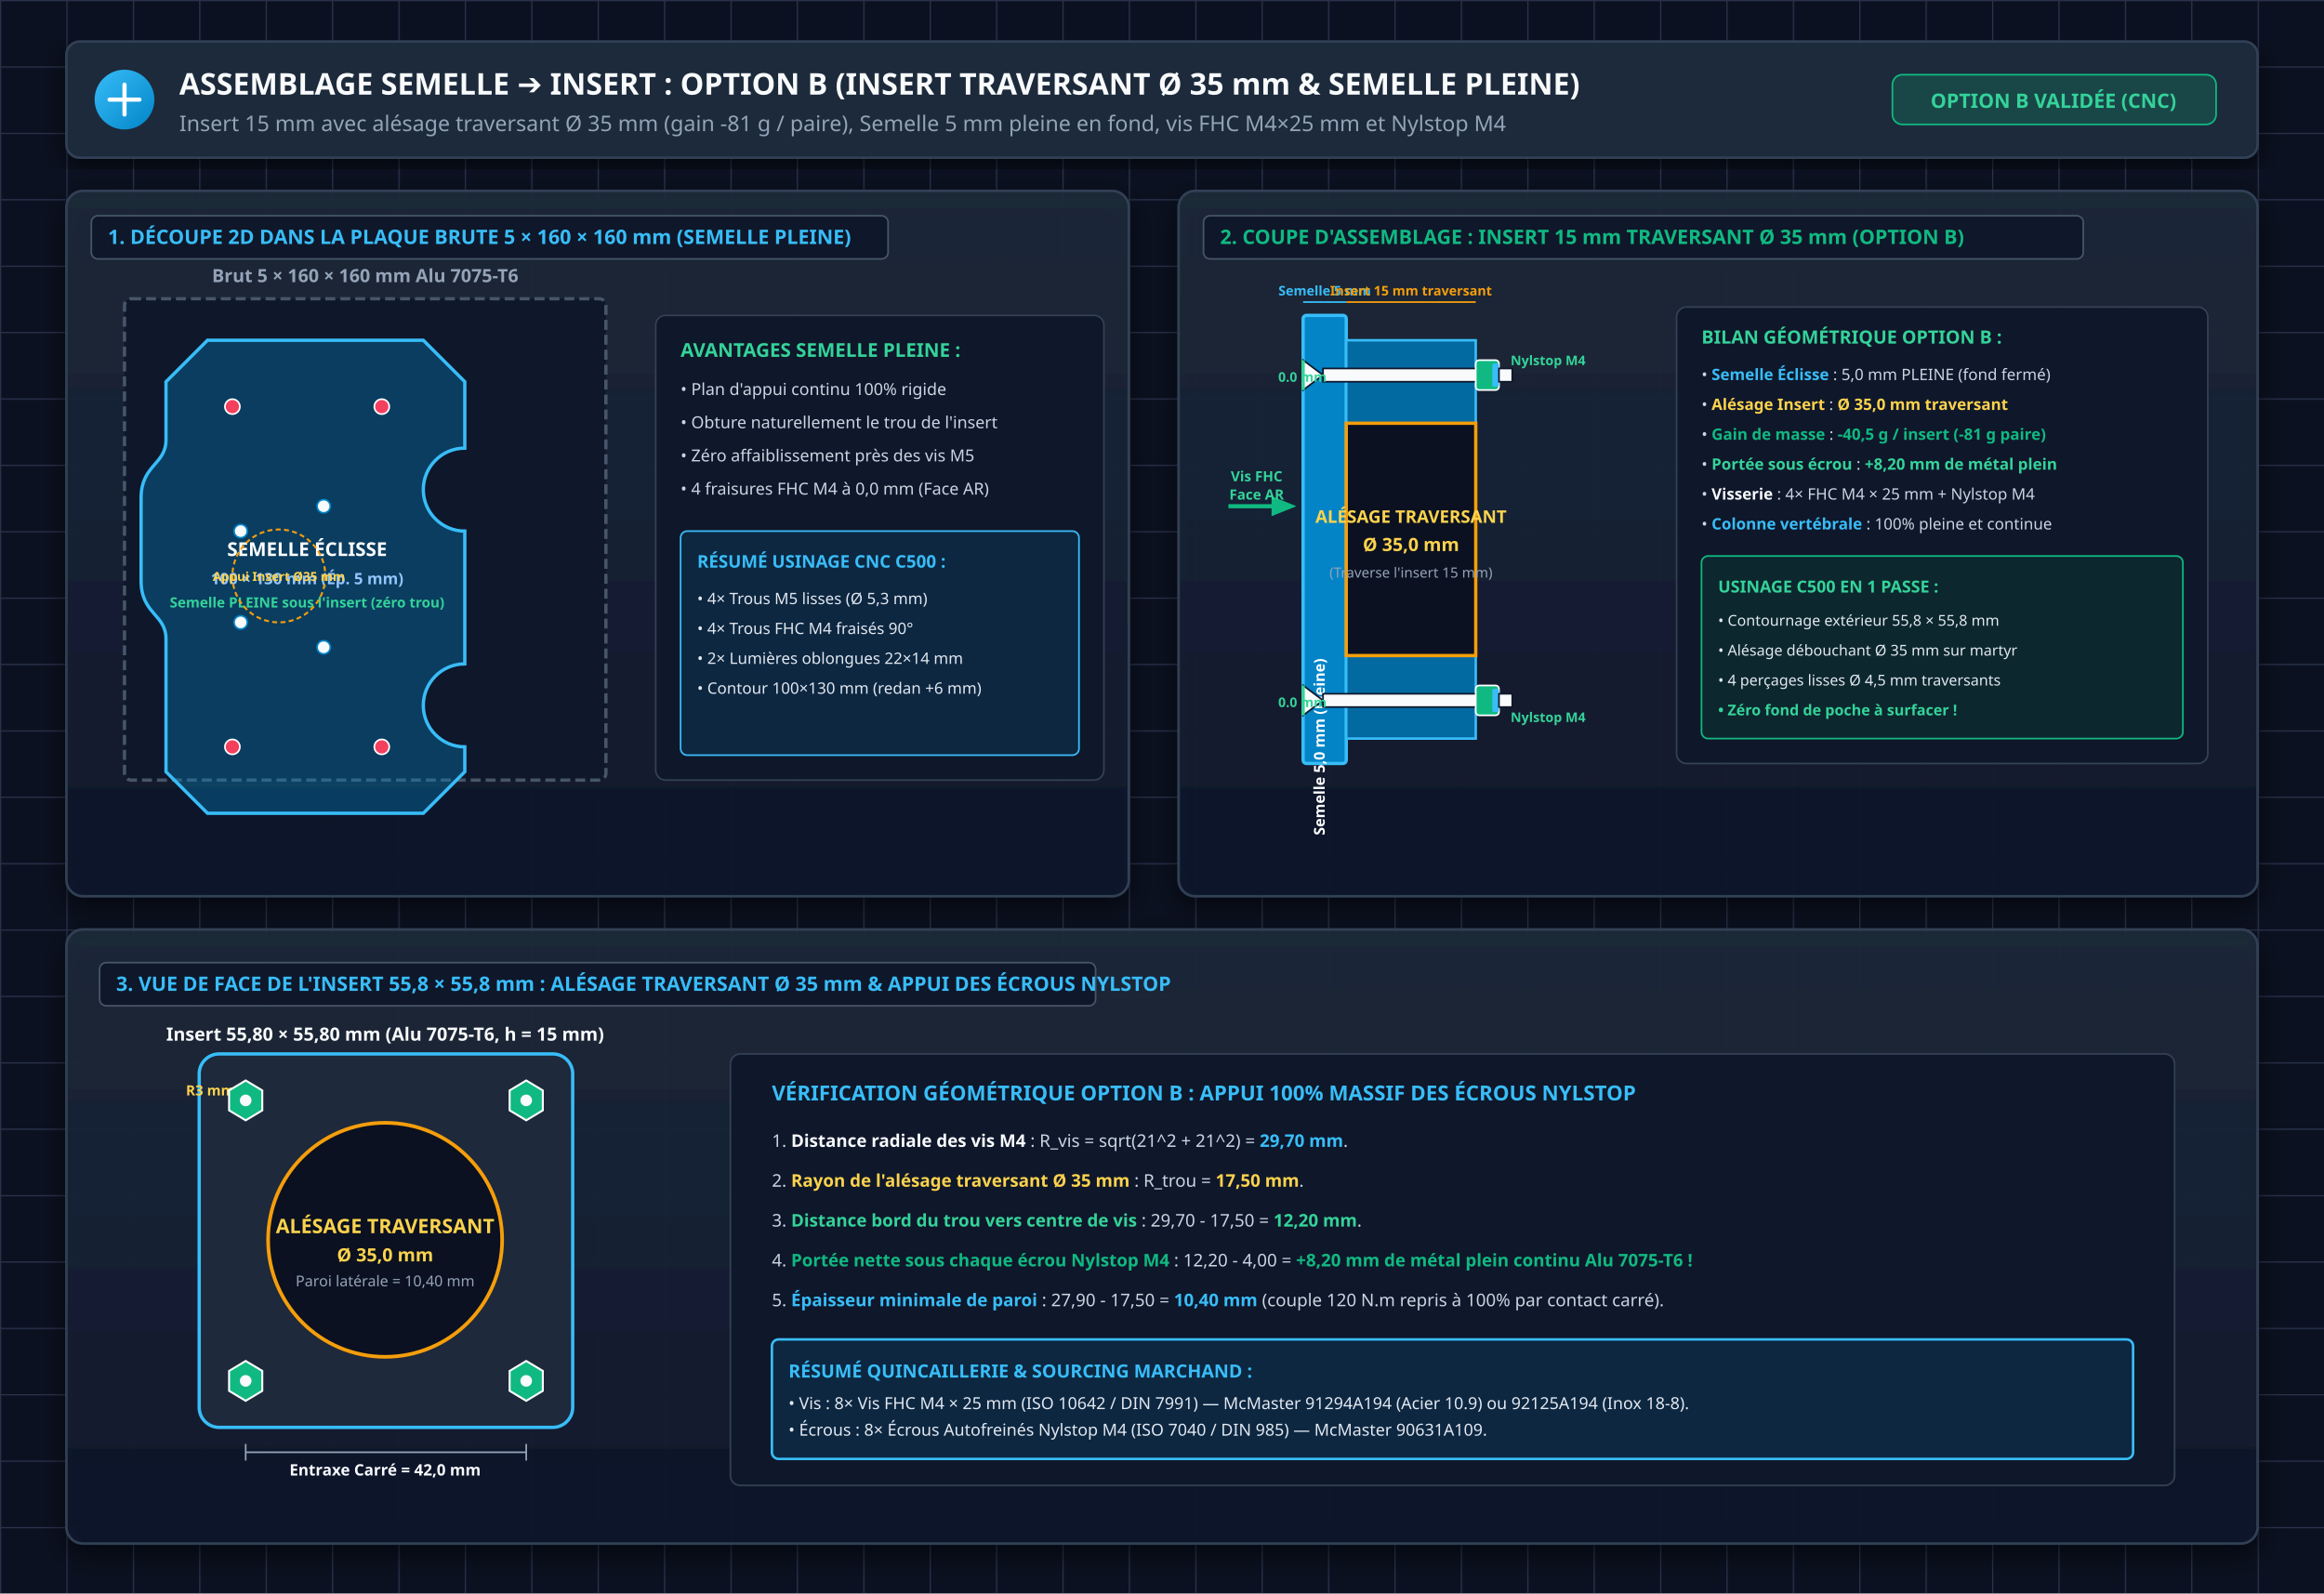
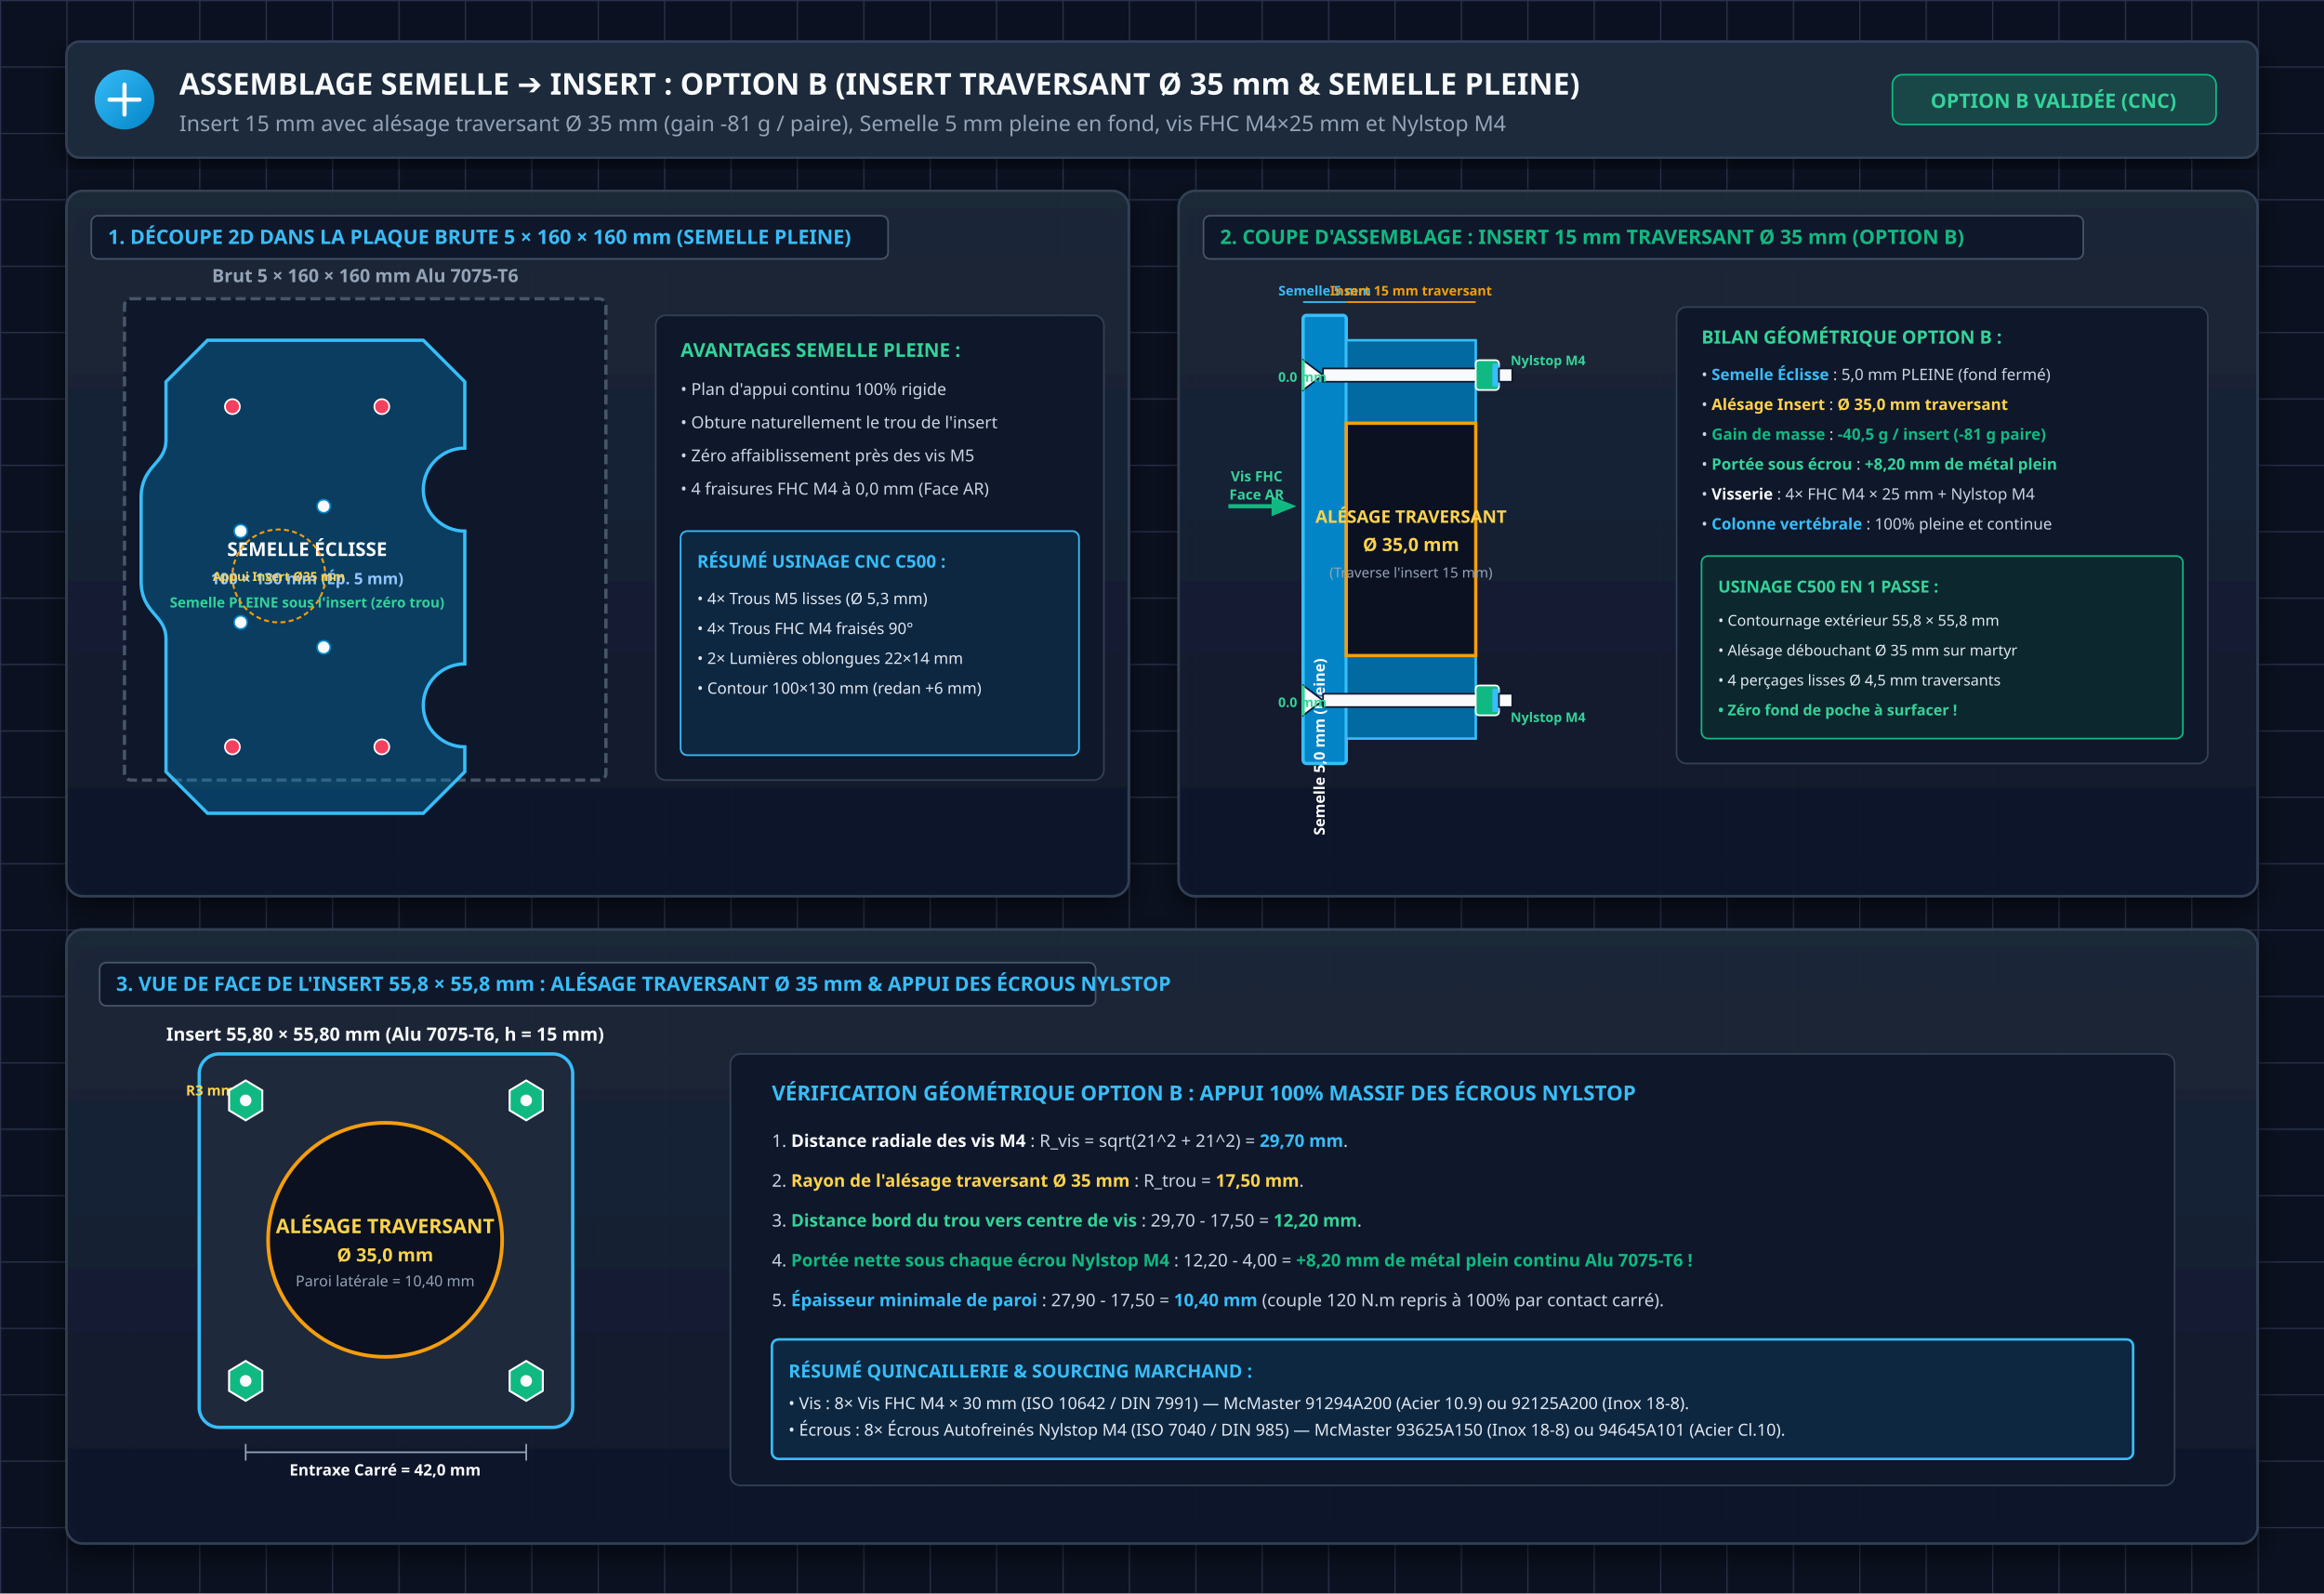
<svg xmlns="http://www.w3.org/2000/svg" viewBox="0 0 1400 960" width="100%" height="100%">
  <defs>
    <pattern id="grid-pattern-fhc-v3" width="40" height="40" patternUnits="userSpaceOnUse">
      <path d="M 40 0 L 0 0 0 40" fill="none" stroke="#1e293b" stroke-width="1" />
      <path d="M 200 0 L 0 0 0 200" fill="none" stroke="#2a324b" stroke-width="1.5" />
    </pattern>
    <linearGradient id="grad-sky-fhc" x1="0%" y1="0%" x2="100%" y2="100%">
      <stop offset="0%" stop-color="#38bdf8" />
      <stop offset="100%" stop-color="#0284c7" />
    </linearGradient>
    <linearGradient id="grad-amber-fhc" x1="0%" y1="0%" x2="100%" y2="100%">
      <stop offset="0%" stop-color="#f59e0b" />
      <stop offset="100%" stop-color="#b45309" />
    </linearGradient>
    <linearGradient id="grad-emerald-fhc" x1="0%" y1="0%" x2="100%" y2="100%">
      <stop offset="0%" stop-color="#10b981" />
      <stop offset="100%" stop-color="#047857" />
    </linearGradient>
    <linearGradient id="grad-rose-fhc" x1="0%" y1="0%" x2="100%" y2="100%">
      <stop offset="0%" stop-color="#f43f5e" />
      <stop offset="100%" stop-color="#be123c" />
    </linearGradient>
    <linearGradient id="grad-card-fhc" x1="0%" y1="0%" x2="0%" y2="100%">
      <stop offset="0%" stop-color="#1e293b" stop-opacity="0.95" />
      <stop offset="100%" stop-color="#0f172a" stop-opacity="0.95" />
    </linearGradient>
    <marker id="arrow-fhc" viewBox="0 0 10 10" refX="6" refY="5" markerWidth="6" markerHeight="6" orient="auto-start-reverse">
      <path d="M 0 1 L 10 5 L 0 9 z" fill="#10b981" />
    </marker>
    <filter id="drop-shadow-fhc" x="-10%" y="-10%" width="120%" height="120%">
      <feDropShadow dx="0" dy="6" stdDeviation="8" flood-color="#000000" flood-opacity="0.6" />
    </filter>
  </defs>
  <rect width="1400" height="960" fill="#0b1120" />
  <rect width="1400" height="960" fill="url(#grid-pattern-fhc-v3)" />
  <g transform="translate(40, 25)">
    <rect width="1320" height="70" rx="8" fill="#1e293b" stroke="#334155" stroke-width="1.5" filter="url(#drop-shadow-fhc)" />
    <circle cx="35" cy="35" r="18" fill="url(#grad-sky-fhc)" />
    <path d="M 26 35 L 44 35 M 35 26 L 35 44" stroke="#ffffff" stroke-width="2.5" stroke-linecap="round" />
    <text x="68" y="32" font-family="'Segoe UI', sans-serif" font-size="18" font-weight="700" fill="#f8fafc">
      ASSEMBLAGE SEMELLE ➔ INSERT : OPTION B (INSERT TRAVERSANT Ø 35 mm &amp; SEMELLE PLEINE)
    </text>
    <text x="68" y="54" font-family="'Segoe UI', sans-serif" font-size="13" font-weight="500" fill="#94a3b8">
      Insert 15 mm avec alésage traversant Ø 35 mm (gain -81 g / paire), Semelle 5 mm pleine en fond, vis FHC M4×25 mm et Nylstop M4
    </text>
    <rect x="1100" y="20" width="195" height="30" rx="6" fill="#10b981" fill-opacity="0.2" stroke="#10b981" stroke-width="1" />
    <text x="1197" y="40" text-anchor="middle" font-family="'Segoe UI', sans-serif" font-size="12" font-weight="700" fill="#34d399">
      OPTION B VALIDÉE (CNC)
    </text>
  </g>
  <g transform="translate(40, 115)">
    <rect width="640" height="425" rx="10" fill="url(#grad-card-fhc)" stroke="#334155" stroke-width="1.5" filter="url(#drop-shadow-fhc)" />
    <rect x="15" y="15" width="480" height="26" rx="4" fill="#0f172a" stroke="#475569" stroke-width="1" />
    <text x="25" y="32" font-family="'Segoe UI', sans-serif" font-size="12" font-weight="700" fill="#38bdf8">
      1. DÉCOUPE 2D DANS LA PLAQUE BRUTE 5 × 160 × 160 mm (SEMELLE PLEINE)
    </text>
    <g transform="translate(35, 65)">
      <rect x="0" y="0" width="290" height="290" rx="4" fill="#0f172a" stroke="#475569" stroke-width="2" stroke-dasharray="6,3" />
      <text x="145" y="-10" text-anchor="middle" font-family="'Segoe UI', sans-serif" font-size="11" font-weight="700" fill="#94a3b8">Brut 5 × 160 × 160 mm Alu 7075-T6</text>
      <g transform="translate(25, 25)">
        <path d="           M 25 0            L 155 0            L 180 25            L 180 65            A 22 22 0 0 0 180 115            L 180 155            L 180 195            A 22 22 0 0 0 180 245            L 180 260            L 155 285            L 25 285            L 0 260            L 0 180            C 0 165 -15 165 -15 145            L -15 95            C -15 75 0 75 0 60            L 0 25            Z         " fill="#0284c7" fill-opacity="0.35" stroke="#38bdf8" stroke-width="2" />
        <text x="85" y="130" text-anchor="middle" font-family="'Segoe UI', sans-serif" font-size="11.5" font-weight="700" fill="#ffffff">SEMELLE ÉCLISSE</text>
        <text x="85" y="147" text-anchor="middle" font-family="'Segoe UI', sans-serif" font-size="9.5" font-weight="600" fill="#93c5fd">100 × 130 mm (Ép. 5 mm)</text>
        <text x="85" y="161" text-anchor="middle" font-family="'Segoe UI', sans-serif" font-size="8.5" font-weight="600" fill="#34d399">Semelle PLEINE sous l'insert (zéro trou)</text>
        <circle cx="68" cy="142" r="28" fill="none" stroke="#f59e0b" stroke-width="1.2" stroke-dasharray="3,2" />
        <text x="68" y="145" text-anchor="middle" font-family="'Segoe UI', sans-serif" font-size="7.5" font-weight="700" fill="#fcd34d">Appui Insert Ø35 mm</text>
        <circle cx="45" cy="115" r="4" fill="#f8fafc" stroke="#0284c7" stroke-width="1" />
        <circle cx="95" cy="100" r="4" fill="#f8fafc" stroke="#0284c7" stroke-width="1" />
        <circle cx="45" cy="170" r="4" fill="#f8fafc" stroke="#0284c7" stroke-width="1" />
        <circle cx="95" cy="185" r="4" fill="#f8fafc" stroke="#0284c7" stroke-width="1" />
        <circle cx="40" cy="40" r="4.5" fill="#f43f5e" stroke="#ffffff" stroke-width="1" />
        <circle cx="130" cy="40" r="4.5" fill="#f43f5e" stroke="#ffffff" stroke-width="1" />
        <circle cx="40" cy="245" r="4.5" fill="#f43f5e" stroke="#ffffff" stroke-width="1" />
        <circle cx="130" cy="245" r="4.5" fill="#f43f5e" stroke="#ffffff" stroke-width="1" />
      </g>
      <g transform="translate(320, 10)">
        <rect width="270" height="280" rx="6" fill="#0f172a" stroke="#334155" stroke-width="1" />
        <text x="15" y="25" font-family="'Segoe UI', sans-serif" font-size="11.5" font-weight="700" fill="#34d399">AVANTAGES SEMELLE PLEINE :</text>
        <text x="15" y="48" font-family="'Segoe UI', sans-serif" font-size="10" fill="#cbd5e1">• Plan d'appui continu 100% rigide</text>
        <text x="15" y="68" font-family="'Segoe UI', sans-serif" font-size="10" fill="#cbd5e1">• Obture naturellement le trou de l'insert</text>
        <text x="15" y="88" font-family="'Segoe UI', sans-serif" font-size="10" fill="#cbd5e1">• Zéro affaiblissement près des vis M5</text>
        <text x="15" y="108" font-family="'Segoe UI', sans-serif" font-size="10" fill="#cbd5e1">• 4 fraisures FHC M4 à 0,0 mm (Face AR)</text>
        <rect x="15" y="130" width="240" height="135" rx="4" fill="#0284c7" fill-opacity="0.15" stroke="#38bdf8" stroke-width="1" />
        <text x="25" y="152" font-family="'Segoe UI', sans-serif" font-size="10.5" font-weight="700" fill="#38bdf8">RÉSUMÉ USINAGE CNC C500 :</text>
        <text x="25" y="174" font-family="'Segoe UI', sans-serif" font-size="9.5" fill="#e2e8f0">• 4× Trous M5 lisses (Ø 5,3 mm)</text>
        <text x="25" y="192" font-family="'Segoe UI', sans-serif" font-size="9.5" fill="#e2e8f0">• 4× Trous FHC M4 fraisés 90°</text>
        <text x="25" y="210" font-family="'Segoe UI', sans-serif" font-size="9.5" fill="#e2e8f0">• 2× Lumières oblongues 22×14 mm</text>
        <text x="25" y="228" font-family="'Segoe UI', sans-serif" font-size="9.5" fill="#e2e8f0">• Contour 100×130 mm (redan +6 mm)</text>
      </g>
    </g>
  </g>
  <g transform="translate(710, 115)">
    <rect width="650" height="425" rx="10" fill="url(#grad-card-fhc)" stroke="#334155" stroke-width="1.5" filter="url(#drop-shadow-fhc)" />
    <rect x="15" y="15" width="530" height="26" rx="4" fill="#0f172a" stroke="#475569" stroke-width="1" />
    <text x="25" y="32" font-family="'Segoe UI', sans-serif" font-size="12" font-weight="700" fill="#10b981">
      2. COUPE D'ASSEMBLAGE : INSERT 15 mm TRAVERSANT Ø 35 mm (OPTION B)
    </text>
    <g transform="translate(25, 55)">
      <g transform="translate(0, 75)">
        <path d="M 5 60 L 40 60" stroke="#10b981" stroke-width="2.5" marker-end="url(#arrow-fhc)" />
        <text x="22" y="45" text-anchor="middle" font-family="'Segoe UI', sans-serif" font-size="8.5" font-weight="700" fill="#34d399">Vis FHC</text>
        <text x="22" y="56" text-anchor="middle" font-family="'Segoe UI', sans-serif" font-size="8.5" font-weight="700" fill="#34d399">Face AR</text>
      </g>
      <rect x="50" y="20" width="26" height="270" rx="2" fill="#0284c7" stroke="#38bdf8" stroke-width="2" />
      <text x="63" y="280" text-anchor="middle" font-family="'Segoe UI', sans-serif" font-size="9" font-weight="700" fill="#ffffff" transform="rotate(-90,63,280)">Semelle 5,0 mm (Pleine)</text>
      <rect x="76" y="35" width="78" height="50" fill="#0369a1" stroke="#38bdf8" stroke-width="1.5" />
      <rect x="76" y="225" width="78" height="50" fill="#0369a1" stroke="#38bdf8" stroke-width="1.5" />
      <rect x="76" y="85" width="78" height="140" fill="#0b1120" stroke="#f59e0b" stroke-width="2" />
      <text x="115" y="145" text-anchor="middle" font-family="'Segoe UI', sans-serif" font-size="10.5" font-weight="700" fill="#fcd34d">ALÉSAGE TRAVERSANT</text>
      <text x="115" y="162" text-anchor="middle" font-family="'Segoe UI', sans-serif" font-size="11" font-weight="700" fill="#fcd34d">Ø 35,0 mm</text>
      <text x="115" y="178" text-anchor="middle" font-family="'Segoe UI', sans-serif" font-size="8.5" fill="#94a3b8">(Traverse l'insert 15 mm)</text>
      <line x1="50" y1="12" x2="76" y2="12" stroke="#38bdf8" stroke-width="1" />
      <text x="63" y="8" text-anchor="middle" font-family="'Segoe UI', sans-serif" font-size="8" font-weight="700" fill="#38bdf8">Semelle 5 mm</text>
      <line x1="76" y1="12" x2="154" y2="12" stroke="#f59e0b" stroke-width="1" />
      <text x="115" y="8" text-anchor="middle" font-family="'Segoe UI', sans-serif" font-size="8" font-weight="700" fill="#f59e0b">Insert 15 mm traversant</text>
      <polygon points="50,47 62,56 50,65" fill="#f8fafc" stroke="#0f172a" />
      <rect x="62" y="52" width="102" height="8" fill="#f8fafc" stroke="#0f172a" />
      <line x1="50" y1="47" x2="50" y2="65" stroke="#34d399" stroke-width="2" />
      <text x="35" y="60" font-family="'Segoe UI', sans-serif" font-size="8" font-weight="700" fill="#34d399">0.0 mm</text>
      <rect x="154" y="47" width="14" height="18" rx="2" fill="#10b981" stroke="#ffffff" stroke-width="1" />
      <rect x="164" y="49" width="4" height="14" rx="1" fill="#38bdf8" />
      <text x="175" y="50" font-family="'Segoe UI', sans-serif" font-size="8" font-weight="700" fill="#34d399">Nylstop M4</text>
      <rect x="168" y="52" width="8" height="8" fill="#f8fafc" stroke="#0f172a" />
      <polygon points="50,243 62,252 50,261" fill="#f8fafc" stroke="#0f172a" />
      <rect x="62" y="248" width="102" height="8" fill="#f8fafc" stroke="#0f172a" />
      <line x1="50" y1="243" x2="50" y2="261" stroke="#34d399" stroke-width="2" />
      <text x="35" y="256" font-family="'Segoe UI', sans-serif" font-size="8" font-weight="700" fill="#34d399">0.0 mm</text>
      <rect x="154" y="243" width="14" height="18" rx="2" fill="#10b981" stroke="#ffffff" stroke-width="1" />
      <rect x="164" y="245" width="4" height="14" rx="1" fill="#38bdf8" />
      <text x="175" y="265" font-family="'Segoe UI', sans-serif" font-size="8" font-weight="700" fill="#34d399">Nylstop M4</text>
      <rect x="168" y="248" width="8" height="8" fill="#f8fafc" stroke="#0f172a" />
      <g transform="translate(275, 15)">
        <rect width="320" height="275" rx="6" fill="#0f172a" stroke="#334155" stroke-width="1" />
        <text x="15" y="22" font-family="'Segoe UI', sans-serif" font-size="11" font-weight="700" fill="#34d399">BILAN GÉOMÉTRIQUE OPTION B :</text>
        <text x="15" y="44" font-family="'Segoe UI', sans-serif" font-size="9.5" fill="#cbd5e1">• <tspan font-weight="700" fill="#38bdf8">Semelle Éclisse</tspan> : 5,0 mm PLEINE (fond fermé)</text>
        <text x="15" y="62" font-family="'Segoe UI', sans-serif" font-size="9.5" fill="#cbd5e1">• <tspan font-weight="700" fill="#fcd34d">Alésage Insert</tspan> : <tspan font-weight="700" fill="#fcd34d">Ø 35,0 mm traversant</tspan>
        </text>
        <text x="15" y="80" font-family="'Segoe UI', sans-serif" font-size="9.5" fill="#cbd5e1">• <tspan font-weight="700" fill="#10b981">Gain de masse</tspan> : <tspan font-weight="700" fill="#10b981">-40,5 g / insert (-81 g paire)</tspan>
        </text>
        <text x="15" y="98" font-family="'Segoe UI', sans-serif" font-size="9.5" fill="#cbd5e1">• <tspan font-weight="700" fill="#34d399">Portée sous écrou</tspan> : <tspan font-weight="700" fill="#34d399">+8,20 mm de métal plein</tspan>
        </text>
        <text x="15" y="116" font-family="'Segoe UI', sans-serif" font-size="9.5" fill="#cbd5e1">• <tspan font-weight="700" fill="#f8fafc">Visserie</tspan> : 4× FHC M4 × 25 mm + Nylstop M4</text>
        <text x="15" y="134" font-family="'Segoe UI', sans-serif" font-size="9.5" fill="#cbd5e1">• <tspan font-weight="700" fill="#38bdf8">Colonne vertébrale</tspan> : 100% pleine et continue</text>
        <rect x="15" y="150" width="290" height="110" rx="4" fill="#064e3b" fill-opacity="0.3" stroke="#10b981" stroke-width="1" />
        <text x="25" y="172" font-family="'Segoe UI', sans-serif" font-size="10" font-weight="700" fill="#34d399">USINAGE C500 EN 1 PASSE :</text>
        <text x="25" y="192" font-family="'Segoe UI', sans-serif" font-size="9" fill="#e2e8f0">• Contournage extérieur 55,8 × 55,8 mm</text>
        <text x="25" y="210" font-family="'Segoe UI', sans-serif" font-size="9" fill="#e2e8f0">• Alésage débouchant Ø 35 mm sur martyr</text>
        <text x="25" y="228" font-family="'Segoe UI', sans-serif" font-size="9" fill="#e2e8f0">• 4 perçages lisses Ø 4,5 mm traversants</text>
        <text x="25" y="246" font-family="'Segoe UI', sans-serif" font-size="9" font-weight="700" fill="#34d399">• Zéro fond de poche à surfacer !</text>
      </g>
    </g>
  </g>
  <g transform="translate(40, 560)">
    <rect width="1320" height="370" rx="10" fill="url(#grad-card-fhc)" stroke="#334155" stroke-width="1.5" filter="url(#drop-shadow-fhc)" />
    <rect x="20" y="20" width="600" height="26" rx="4" fill="#0f172a" stroke="#475569" stroke-width="1" />
    <text x="30" y="37" font-family="'Segoe UI', sans-serif" font-size="12" font-weight="700" fill="#38bdf8">
      3. VUE DE FACE DE L'INSERT 55,8 × 55,8 mm : ALÉSAGE TRAVERSANT Ø 35 mm &amp; APPUI DES ÉCROUS NYLSTOP
    </text>
    <g transform="translate(30, 60)">
      <g transform="translate(50, 15)">
        <rect x="0" y="0" width="225" height="225" rx="12" fill="#1e293b" stroke="#38bdf8" stroke-width="2" />
        <text x="112" y="-8" text-anchor="middle" font-family="'Segoe UI', sans-serif" font-size="11" font-weight="700" fill="#f8fafc">Insert 55,80 × 55,80 mm (Alu 7075-T6, h = 15 mm)</text>
        <text x="-8" y="25" font-family="'Segoe UI', sans-serif" font-size="8.5" font-weight="700" fill="#fcd34d">R3 mm</text>
        <circle cx="112" cy="112" r="70.5" fill="#0b1120" stroke="#f59e0b" stroke-width="2.2" />
        <text x="112" y="108" text-anchor="middle" font-family="'Segoe UI', sans-serif" font-size="12" font-weight="700" fill="#fcd34d">ALÉSAGE TRAVERSANT</text>
        <text x="112" y="125" text-anchor="middle" font-family="'Segoe UI', sans-serif" font-size="11" font-weight="700" fill="#fcd34d">Ø 35,0 mm</text>
        <text x="112" y="140" text-anchor="middle" font-family="'Segoe UI', sans-serif" font-size="9" fill="#94a3b8">Paroi latérale = 10,40 mm</text>
        <polygon points="28,16 38,22 38,34 28,40 18,34 18,22" fill="#10b981" stroke="#ffffff" stroke-width="1.2" />
        <circle cx="28" cy="28" r="3.5" fill="#f8fafc" />
        <polygon points="197,16 207,22 207,34 197,40 187,34 187,22" fill="#10b981" stroke="#ffffff" stroke-width="1.2" />
        <circle cx="197" cy="28" r="3.5" fill="#f8fafc" />
        <polygon points="28,185 38,191 38,203 28,209 18,203 18,191" fill="#10b981" stroke="#ffffff" stroke-width="1.2" />
        <circle cx="28" cy="197" r="3.5" fill="#f8fafc" />
        <polygon points="197,185 207,191 207,203 197,209 187,203 187,191" fill="#10b981" stroke="#ffffff" stroke-width="1.2" />
        <circle cx="197" cy="197" r="3.5" fill="#f8fafc" />
        <line x1="28" y1="240" x2="197" y2="240" stroke="#94a3b8" stroke-width="1" />
        <line x1="28" y1="235" x2="28" y2="245" stroke="#94a3b8" stroke-width="1" />
        <line x1="197" y1="235" x2="197" y2="245" stroke="#94a3b8" stroke-width="1" />
        <text x="112" y="254" text-anchor="middle" font-family="'Segoe UI', sans-serif" font-size="9.5" font-weight="700" fill="#f8fafc">Entraxe Carré = 42,0 mm</text>
      </g>
      <g transform="translate(370, 15)">
        <rect width="870" height="260" rx="6" fill="#0f172a" stroke="#334155" stroke-width="1" />
        <text x="25" y="28" font-family="'Segoe UI', sans-serif" font-size="12.5" font-weight="700" fill="#38bdf8">
          VÉRIFICATION GÉOMÉTRIQUE OPTION B : APPUI 100% MASSIF DES ÉCROUS NYLSTOP
        </text>
        <text x="25" y="56" font-family="'Segoe UI', sans-serif" font-size="10.5" fill="#cbd5e1">
          1. <tspan font-weight="700" fill="#f8fafc">Distance radiale des vis M4</tspan> : R_vis = sqrt(21^2 + 21^2) = <tspan font-weight="700" fill="#38bdf8">29,70 mm</tspan>.
        </text>
        <text x="25" y="80" font-family="'Segoe UI', sans-serif" font-size="10.5" fill="#cbd5e1">
          2. <tspan font-weight="700" fill="#fcd34d">Rayon de l'alésage traversant Ø 35 mm</tspan> : R_trou = <tspan font-weight="700" fill="#fcd34d">17,50 mm</tspan>.
        </text>
        <text x="25" y="104" font-family="'Segoe UI', sans-serif" font-size="10.5" fill="#cbd5e1">
          3. <tspan font-weight="700" fill="#34d399">Distance bord du trou vers centre de vis</tspan> : 29,70 - 17,50 = <tspan font-weight="700" fill="#34d399">12,20 mm</tspan>.
        </text>
        <text x="25" y="128" font-family="'Segoe UI', sans-serif" font-size="10.5" fill="#cbd5e1">
          4. <tspan font-weight="700" fill="#10b981">Portée nette sous chaque écrou Nylstop M4</tspan> : 12,20 - 4,00 = <tspan font-weight="700" fill="#10b981">+8,20 mm de métal plein continu Alu 7075-T6 !</tspan>
        </text>
        <text x="25" y="152" font-family="'Segoe UI', sans-serif" font-size="10.5" fill="#cbd5e1">
          5. <tspan font-weight="700" fill="#38bdf8">Épaisseur minimale de paroi</tspan> : 27,90 - 17,50 = <tspan font-weight="700" fill="#38bdf8">10,40 mm</tspan> (couple 120 N.m repris à 100% par contact carré).
        </text>
        <rect x="25" y="172" width="820" height="72" rx="4" fill="#0284c7" fill-opacity="0.15" stroke="#38bdf8" stroke-width="1.5" />
        <text x="35" y="195" font-family="'Segoe UI', sans-serif" font-size="11" font-weight="700" fill="#38bdf8">
          RÉSUMÉ QUINCAILLERIE &amp; SOURCING MARCHAND :
        </text>
        <text x="35" y="214" font-family="'Segoe UI', sans-serif" font-size="10" fill="#e2e8f0">
-           • Vis : 8× Vis FHC M4 × 25 mm (ISO 10642 / DIN 7991) — McMaster 91294A194 (Acier 10.9) ou 92125A194 (Inox 18-8).
+           • Vis : 8× Vis FHC M4 × 30 mm (ISO 10642 / DIN 7991) — McMaster 91294A200 (Acier 10.9) ou 92125A200 (Inox 18-8).
        </text>
        <text x="35" y="230" font-family="'Segoe UI', sans-serif" font-size="10" fill="#e2e8f0">
-           • Écrous : 8× Écrous Autofreinés Nylstop M4 (ISO 7040 / DIN 985) — McMaster 90631A109.
+           • Écrous : 8× Écrous Autofreinés Nylstop M4 (ISO 7040 / DIN 985) — McMaster 93625A150 (Inox 18-8) ou 94645A101 (Acier Cl.10).
        </text>
      </g>
    </g>
  </g>
</svg>
